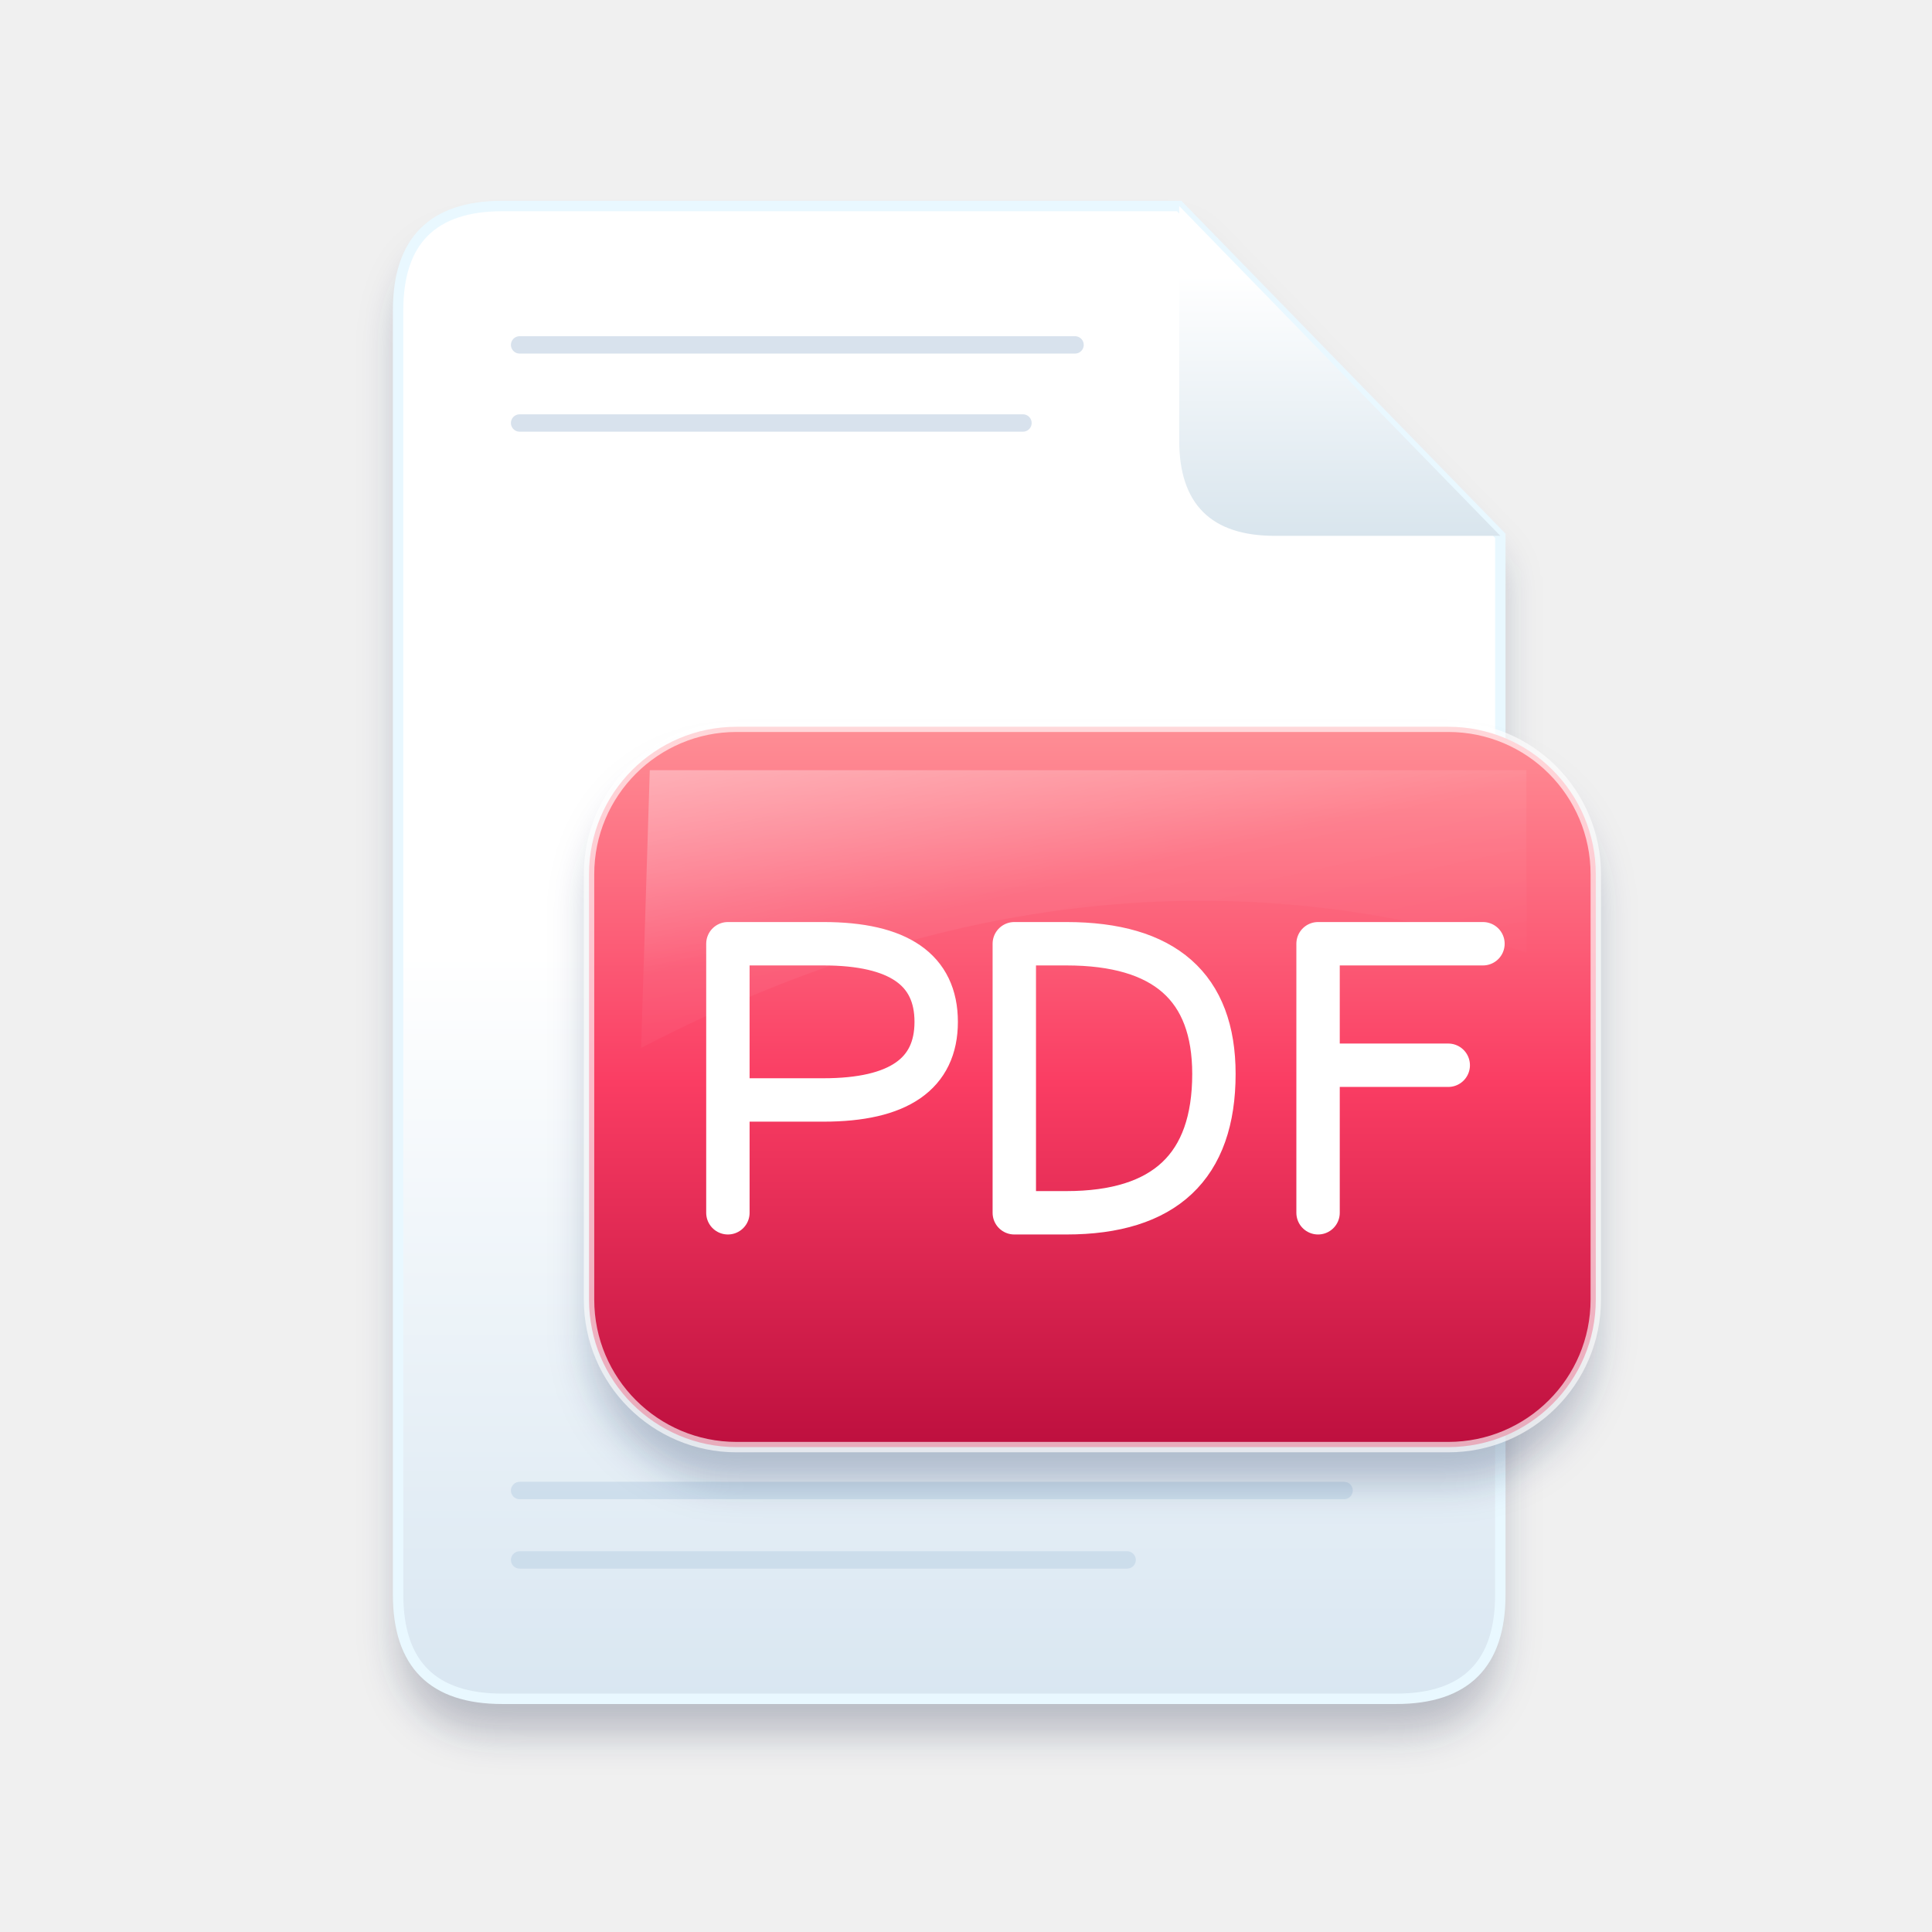
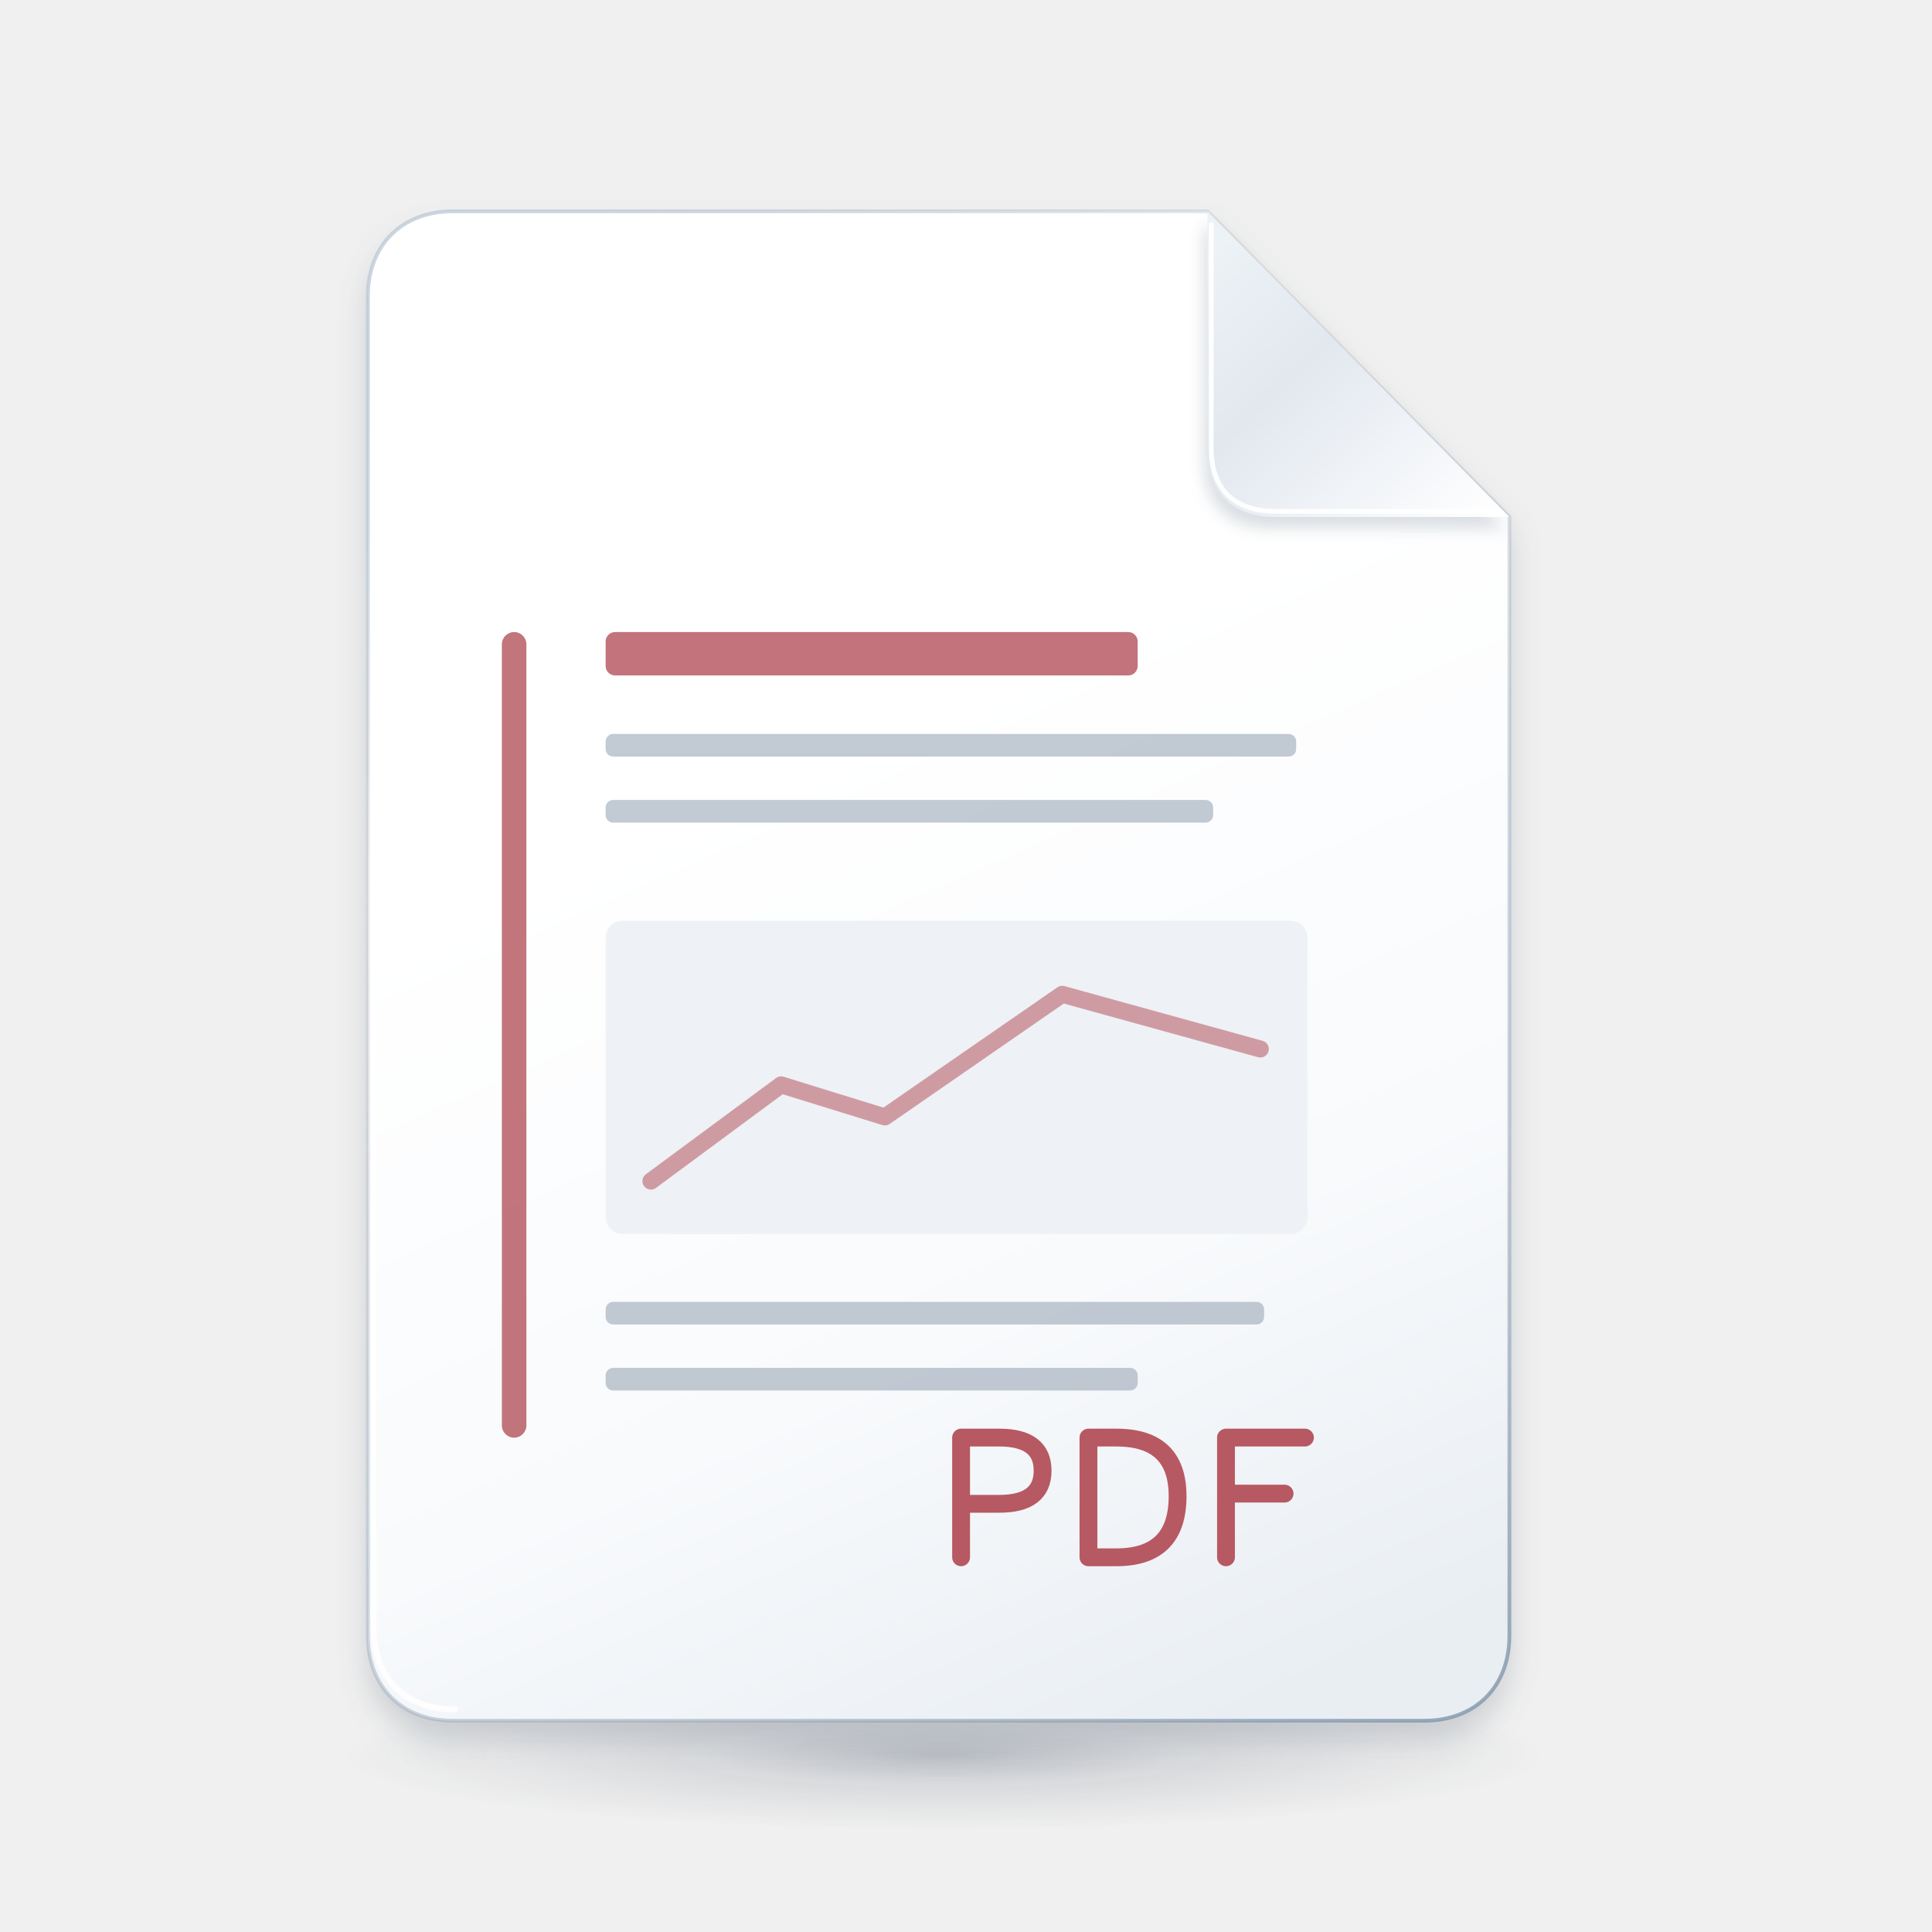
- <svg xmlns="http://www.w3.org/2000/svg" viewBox="0 0 256 256">
+ <svg xmlns="http://www.w3.org/2000/svg" width="1024" height="1024" viewBox="0 0 1024 1024">
  <defs>
-     <linearGradient id="tile" gradientUnits="userSpaceOnUse" x1="0" y1="0" x2="0" y2="256">
-       <stop offset="0.000" stop-color="#ff8b99" />
-       <stop offset="0.500" stop-color="#ed355c" />
-       <stop offset="1.000" stop-color="#ab1647" />
-     </linearGradient>
-     <linearGradient id="glass" gradientUnits="userSpaceOnUse" x1="0" y1="70" x2="0" y2="215">
-       <stop offset="0.000" stop-color="#c5ffff" />
-       <stop offset="0.500" stop-color="#49dafa" />
-       <stop offset="1.000" stop-color="#0871da" />
-     </linearGradient>
-     <linearGradient id="ice" gradientUnits="userSpaceOnUse" x1="0" y1="50" x2="0" y2="205">
-       <stop offset="0.000" stop-color="#ffffff" />
-       <stop offset="0.500" stop-color="#d4f9ff" />
-       <stop offset="1.000" stop-color="#74c9ed" />
-     </linearGradient>
-     <linearGradient id="paper" gradientUnits="userSpaceOnUse" x1="0" y1="40" x2="0" y2="216">
-       <stop offset="0.000" stop-color="#ffffff" />
-       <stop offset="0.500" stop-color="#ffffff" />
-       <stop offset="1.000" stop-color="#d8e6f1" />
-     </linearGradient>
-     <linearGradient id="edge" gradientUnits="userSpaceOnUse" x1="0" y1="50" x2="0" y2="210">
-       <stop offset="0.000" stop-color="#fff" />
-       <stop offset="0.500" stop-color="#99bad0" />
-       <stop offset="1.000" stop-color="#edfaff" />
-     </linearGradient>
-     <linearGradient id="dark" gradientUnits="userSpaceOnUse" x1="0" y1="45" x2="0" y2="200">
-       <stop offset="0.000" stop-color="#626f80" />
-       <stop offset="0.500" stop-color="#202b40" />
-       <stop offset="1.000" stop-color="#101827" />
-     </linearGradient>
-     <linearGradient id="violet" gradientUnits="userSpaceOnUse" x1="0" y1="55" x2="0" y2="205">
-       <stop offset="0.000" stop-color="#ffdbff" />
-       <stop offset="0.500" stop-color="#ad9cff" />
-       <stop offset="1.000" stop-color="#6655e2" />
-     </linearGradient>
-     <linearGradient id="gold" gradientUnits="userSpaceOnUse" x1="0" y1="60" x2="0" y2="210">
-       <stop offset="0.000" stop-color="#fff5c3" />
-       <stop offset="0.500" stop-color="#ffc663" />
-       <stop offset="1.000" stop-color="#de7a13" />
-     </linearGradient>
-     <linearGradient id="mint" gradientUnits="userSpaceOnUse" x1="0" y1="70" x2="0" y2="215">
-       <stop offset="0.000" stop-color="#cbfff0" />
-       <stop offset="0.500" stop-color="#44e1bb" />
-       <stop offset="1.000" stop-color="#07998c" />
-     </linearGradient>
-     <radialGradient id="light" cx=".3" cy="0" r="1">
-       <stop stop-color="#fff" stop-opacity=".4" />
-       <stop offset=".7" stop-color="#fff" stop-opacity="0" />
-     </radialGradient>
-     <linearGradient id="rim" x2=".1" y2="1">
-       <stop stop-color="#fff" stop-opacity=".8" />
-       <stop offset=".5" stop-color="#fff" stop-opacity=".08" />
-       <stop offset="1" stop-color="#fff" stop-opacity=".32" />
-     </linearGradient>
-     <linearGradient id="sheen" x2=".7" y2="1">
-       <stop stop-color="#fff" stop-opacity=".65" />
-       <stop offset=".5" stop-color="#fff" stop-opacity=".1" />
-       <stop offset="1" stop-color="#fff" stop-opacity="0" />
-     </linearGradient>
-     <filter id="shadow" x="-40%" y="-40%" width="180%" height="200%">
+     <linearGradient id="tile-files" gradientUnits="userSpaceOnUse" x1="400" y1="100" x2="640" y2="924">
+       <stop offset="0" stop-color="#50bdf0" stop-opacity="1" />
+       <stop offset="0.24" stop-color="#258ddd" stop-opacity="1" />
+       <stop offset="0.63" stop-color="#2169c8" stop-opacity="1" />
+       <stop offset="1" stop-color="#254caa" stop-opacity="1" />
+     </linearGradient>
+     <linearGradient id="tile-settings" gradientUnits="userSpaceOnUse" x1="350" y1="100" x2="650" y2="924">
+       <stop offset="0" stop-color="#8495ba" stop-opacity="1" />
+       <stop offset="0.28" stop-color="#60749c" stop-opacity="1" />
+       <stop offset="0.65" stop-color="#39496f" stop-opacity="1" />
+       <stop offset="1" stop-color="#252e4b" stop-opacity="1" />
+     </linearGradient>
+     <linearGradient id="glass" gradientUnits="userSpaceOnUse" x1="300" y1="300" x2="700" y2="830">
+       <stop offset="0" stop-color="#f2fcff" stop-opacity="0.84" />
+       <stop offset="0.22" stop-color="#c6edff" stop-opacity="0.53" />
+       <stop offset="0.57" stop-color="#8acdf3" stop-opacity="0.28" />
+       <stop offset="0.82" stop-color="#82c9f0" stop-opacity="0.32" />
+       <stop offset="1" stop-color="#b2e8ff" stop-opacity="0.74" />
+     </linearGradient>
+     <linearGradient id="folder-back" gradientUnits="userSpaceOnUse" x1="420" y1="150" x2="570" y2="860">
+       <stop offset="0" stop-color="#b9e6fb" stop-opacity="1" />
+       <stop offset="0.3" stop-color="#8acaf1" stop-opacity="1" />
+       <stop offset="0.72" stop-color="#549ad5" stop-opacity="1" />
+       <stop offset="1" stop-color="#3a79b5" stop-opacity="1" />
+     </linearGradient>
+     <linearGradient id="folder-front" gradientUnits="userSpaceOnUse" x1="430" y1="350" x2="560" y2="870">
+       <stop offset="0" stop-color="#c7edfc" stop-opacity="1" />
+       <stop offset="0.14" stop-color="#aedffa" stop-opacity="1" />
+       <stop offset="0.52" stop-color="#8dc9ef" stop-opacity="1" />
+       <stop offset="0.88" stop-color="#7ab9e5" stop-opacity="1" />
+       <stop offset="1" stop-color="#6ba8d7" stop-opacity="1" />
+     </linearGradient>
+     <linearGradient id="rim" gradientUnits="userSpaceOnUse" x1="380" y1="180" x2="600" y2="850">
+       <stop offset="0" stop-color="#ffffff" stop-opacity="0.94" />
+       <stop offset="0.26" stop-color="#f4fcff" stop-opacity="0.43" />
+       <stop offset="0.57" stop-color="#c1def8" stop-opacity="0.07" />
+       <stop offset="0.85" stop-color="#c4e3fd" stop-opacity="0.12" />
+       <stop offset="1" stop-color="#def4ff" stop-opacity="0.28" />
+     </linearGradient>
+     <linearGradient id="glass-rim" gradientUnits="userSpaceOnUse" x1="300" y1="280" x2="700" y2="810">
+       <stop offset="0" stop-color="#fff" stop-opacity="1" />
+       <stop offset="0.23" stop-color="#effaff" stop-opacity="0.78" />
+       <stop offset="0.53" stop-color="#c0ddff" stop-opacity="0.25" />
+       <stop offset="0.78" stop-color="#5d83b1" stop-opacity="0.52" />
+       <stop offset="1" stop-color="#c9e6ff" stop-opacity="0.9" />
+     </linearGradient>
+     <linearGradient id="glass-bottom" gradientUnits="userSpaceOnUse" x1="0" y1="450" x2="0" y2="810">
+       <stop offset="0" stop-color="#d4edff" stop-opacity="0.0" />
+       <stop offset="0.6" stop-color="#b4daff" stop-opacity="0.0" />
+       <stop offset="0.85" stop-color="#b0dcff" stop-opacity="0.17" />
+       <stop offset="1" stop-color="#e1f4ff" stop-opacity="0.6" />
+     </linearGradient>
+     <linearGradient id="inner-rim" gradientUnits="userSpaceOnUse" x1="0" y1="370" x2="0" y2="652">
+       <stop offset="0" stop-color="#274b76" stop-opacity="0.6" />
+       <stop offset="0.28" stop-color="#7dadd1" stop-opacity="0.24" />
+       <stop offset="0.56" stop-color="#c7e7ff" stop-opacity="0.2" />
+       <stop offset="1" stop-color="#e8f9ff" stop-opacity="0.62" />
+     </linearGradient>
+     <radialGradient id="top-light" gradientUnits="userSpaceOnUse" cx="0" cy="0" r="1" gradientTransform="translate(340 120) scale(720 680)">
+       <stop offset="0" stop-color="#f1fcff" stop-opacity="0.43" />
+       <stop offset="0.43" stop-color="#d3eeff" stop-opacity="0.1" />
+       <stop offset="1" stop-color="#d3eeff" stop-opacity="0" />
+     </radialGradient>
+     <radialGradient id="bottom-shade" gradientUnits="userSpaceOnUse" cx="0" cy="0" r="1" gradientTransform="translate(820 890) scale(720 560)">
+       <stop offset="0" stop-color="#12244b" stop-opacity="0.32" />
+       <stop offset="1" stop-color="#12244b" stop-opacity="0" />
+     </radialGradient>
+     <radialGradient id="glass-glow" gradientUnits="userSpaceOnUse" cx="0" cy="0" r="1" gradientTransform="translate(335 366) scale(510 500)">
+       <stop offset="0" stop-color="#ffffff" stop-opacity="0.52" />
+       <stop offset="0.42" stop-color="#e7faff" stop-opacity="0.13" />
+       <stop offset="1" stop-color="#e7faff" stop-opacity="0" />
+     </radialGradient>
+     <radialGradient id="edge-glow" gradientUnits="userSpaceOnUse" cx="0" cy="0" r="1" gradientTransform="translate(295 325) scale(360 260)">
+       <stop offset="0" stop-color="#ffffff" stop-opacity="0.85" />
+       <stop offset="0.28" stop-color="#effaff" stop-opacity="0.28" />
+       <stop offset="0.65" stop-color="#d6ebff" stop-opacity="0.03" />
+       <stop offset="1" stop-color="#d6ebff" stop-opacity="0.0" />
+     </radialGradient>
+     <radialGradient id="glass-caustic" gradientUnits="userSpaceOnUse" cx="0" cy="0" r="1" gradientTransform="translate(544 753) scale(246 44)">
+       <stop offset="0" stop-color="#d2ebff" stop-opacity="0.5" />
+       <stop offset="0.24" stop-color="#a3d3ff" stop-opacity="0.14" />
+       <stop offset="1" stop-color="#7ebeff" stop-opacity="0.0" />
+     </radialGradient>
+     <radialGradient id="gear-refraction" gradientUnits="userSpaceOnUse" cx="0" cy="0" r="1" gradientTransform="translate(345 673) scale(223 163)">
+       <stop offset="0" stop-color="#9edcf6" stop-opacity="0.5" />
+       <stop offset="0.44" stop-color="#a9d6f5" stop-opacity="0.1" />
+       <stop offset="1" stop-color="#94c9f3" stop-opacity="0" />
+     </radialGradient>
+     <radialGradient id="ground" cx=".5" cy=".5" r=".5">
+       <stop stop-color="#14233b" stop-opacity=".24" />
+       <stop offset=".38" stop-color="#14233b" stop-opacity=".11" />
+       <stop offset="1" stop-color="#14233b" stop-opacity="0" />
+     </radialGradient>
+     <linearGradient id="paper" gradientUnits="userSpaceOnUse" x1="300" y1="120" x2="650" y2="914">
+       <stop offset="0" stop-color="#ffffff" stop-opacity="1" />
+       <stop offset="0.35" stop-color="#ffffff" stop-opacity="1" />
+       <stop offset="0.72" stop-color="#f8fafc" stop-opacity="1" />
+       <stop offset="1" stop-color="#e9eef3" stop-opacity="1" />
+     </linearGradient>
+     <linearGradient id="paper-fold" gradientUnits="userSpaceOnUse" x1="650" y1="125" x2="790" y2="275">
+       <stop offset="0" stop-color="#edf2f6" stop-opacity="1" />
+       <stop offset="0.38" stop-color="#e2e8ef" stop-opacity="1" />
+       <stop offset="0.8" stop-color="#f5f7fa" stop-opacity="1" />
+       <stop offset="1" stop-color="#ffffff" stop-opacity="1" />
+     </linearGradient>
+     <linearGradient id="paper-edge" gradientUnits="userSpaceOnUse" x1="240" y1="160" x2="770" y2="910">
+       <stop offset="0" stop-color="#bbc8d5" stop-opacity="0.75" />
+       <stop offset="0.25" stop-color="#a4b2c2" stop-opacity="0.25" />
+       <stop offset="0.75" stop-color="#9baabc" stop-opacity="0.55" />
+       <stop offset="1" stop-color="#7c91a7" stop-opacity="0.75" />
+     </linearGradient>
+     <linearGradient id="bin" gradientUnits="userSpaceOnUse" x1="175" y1="0" x2="845" y2="0">
+       <stop offset="0" stop-color="#838f9a" stop-opacity="0.88" />
+       <stop offset="0.1" stop-color="#b5bfc7" stop-opacity="0.81" />
+       <stop offset="0.24" stop-color="#e6ebed" stop-opacity="0.87" />
+       <stop offset="0.43" stop-color="#d2dade" stop-opacity="0.77" />
+       <stop offset="0.66" stop-color="#b1bdc5" stop-opacity="0.82" />
+       <stop offset="0.84" stop-color="#8d9ba7" stop-opacity="0.91" />
+       <stop offset="1" stop-color="#6e7d8b" stop-opacity="0.92" />
+     </linearGradient>
+     <linearGradient id="bin-shade" gradientUnits="userSpaceOnUse" x1="0" y1="260" x2="0" y2="888">
+       <stop offset="0" stop-color="#f5f8fa" stop-opacity="0.42" />
+       <stop offset="0.22" stop-color="#f5f8fa" stop-opacity="0" />
+       <stop offset="0.72" stop-color="#334452" stop-opacity="0.03" />
+       <stop offset="1" stop-color="#344757" stop-opacity="0.26" />
+     </linearGradient>
+     <linearGradient id="metal" gradientUnits="userSpaceOnUse" x1="240" y1="220" x2="730" y2="830">
+       <stop offset="0" stop-color="#c9d3dc" stop-opacity="1" />
+       <stop offset="0.1" stop-color="#f9fcff" stop-opacity="1" />
+       <stop offset="0.25" stop-color="#a8b6c3" stop-opacity="1" />
+       <stop offset="0.51" stop-color="#d4dfe6" stop-opacity="1" />
+       <stop offset="0.79" stop-color="#edf3f7" stop-opacity="1" />
+       <stop offset="1" stop-color="#738699" stop-opacity="1" />
+     </linearGradient>
+     <linearGradient id="lens" gradientUnits="userSpaceOnUse" x1="350" y1="300" x2="670" y2="750">
+       <stop offset="0" stop-color="#effaff" stop-opacity="0.93" />
+       <stop offset="0.3" stop-color="#d1ebff" stop-opacity="0.84" />
+       <stop offset="0.57" stop-color="#a2c4eb" stop-opacity="0.9" />
+       <stop offset="1" stop-color="#81a9d9" stop-opacity="0.96" />
+     </linearGradient>
+     <radialGradient id="lens-reflection" gradientUnits="userSpaceOnUse" cx="0" cy="0" r="1" gradientTransform="translate(425 352) scale(255 285)">
+       <stop offset="0" stop-color="#ffffff" stop-opacity="0.82" />
+       <stop offset="0.35" stop-color="#edfaff" stop-opacity="0.23" />
+       <stop offset="0.75" stop-color="#d7edff" stop-opacity="0.03" />
+       <stop offset="1" stop-color="#d7edff" stop-opacity="0.15" />
+     </radialGradient>
+     <linearGradient id="slot" gradientUnits="userSpaceOnUse" x1="320" y1="300" x2="680" y2="760">
+       <stop offset="0" stop-color="#18304d" stop-opacity="0.8" />
+       <stop offset="0.2" stop-color="#294664" stop-opacity="0.67" />
+       <stop offset="0.55" stop-color="#284c73" stop-opacity="0.54" />
+       <stop offset="1" stop-color="#92b3d4" stop-opacity="0.42" />
+     </linearGradient>
+     <linearGradient id="impression" gradientUnits="userSpaceOnUse" x1="0" y1="450" x2="0" y2="740">
+       <stop offset="0" stop-color="#4683b4" stop-opacity="0.98" />
+       <stop offset="0.35" stop-color="#4683b4" stop-opacity="0.87" />
+       <stop offset="1" stop-color="#4683b4" stop-opacity="0.7" />
+     </linearGradient>
+     <linearGradient id="folder-lip" gradientUnits="userSpaceOnUse" x1="0" y1="351" x2="0" y2="375">
+       <stop offset="0" stop-color="#f8fdff" stop-opacity="0.9" />
+       <stop offset="0.2" stop-color="#e5f5ff" stop-opacity="0.8" />
+       <stop offset="0.65" stop-color="#bce0f8" stop-opacity="0.25" />
+       <stop offset="1" stop-color="#6b9dc6" stop-opacity="0.1" />
+     </linearGradient>
+     <radialGradient id="folder-volume" gradientUnits="userSpaceOnUse" cx="0" cy="0" r="1" gradientTransform="translate(510 570) scale(470 420)">
+       <stop offset="0" stop-color="#1f568a" stop-opacity="0.0" />
+       <stop offset="0.86" stop-color="#1f568a" stop-opacity="0.0" />
+       <stop offset="1" stop-color="#1f568a" stop-opacity="0.2" />
+     </radialGradient>
+     <linearGradient id="bin-inside" gradientUnits="userSpaceOnUse" x1="400" y1="210" x2="560" y2="400">
+       <stop offset="0" stop-color="#6c7c8b" stop-opacity="1" />
+       <stop offset="0.32" stop-color="#8b9aa7" stop-opacity="1" />
+       <stop offset="0.7" stop-color="#c4cfd7" stop-opacity="1" />
+       <stop offset="1" stop-color="#e7edf1" stop-opacity="1" />
+     </linearGradient>
+     <filter id="wide" x="-50%" y="-60%" width="200%" height="240%" color-interpolation-filters="sRGB">
+       <feGaussianBlur stdDeviation="18" />
+     </filter>
+     <filter id="contact" x="-50%" y="-60%" width="200%" height="240%" color-interpolation-filters="sRGB">
+       <feGaussianBlur stdDeviation="8" />
+     </filter>
+     <filter id="soft" x="-50%" y="-60%" width="200%" height="240%" color-interpolation-filters="sRGB">
      <feGaussianBlur stdDeviation="4" />
    </filter>
-     <filter id="layer" x="-40%" y="-40%" width="180%" height="200%">
-       <feGaussianBlur stdDeviation="2.2" />
-     </filter>
-     <clipPath id="clip">
-       <path d="M246.000,128.000L245.999,137.243L245.996,141.072L245.990,144.009L245.982,146.485L245.972,148.667L245.960,150.639L245.946,152.451L245.929,154.138L245.910,155.723L245.889,157.220L245.866,158.645L245.840,160.005L245.812,161.309L245.782,162.564L245.750,163.773L245.716,164.943L245.679,166.076L245.640,167.176L245.599,168.245L245.555,169.285L245.510,170.299L245.462,171.289L245.412,172.255L245.360,173.200L245.305,174.125L245.248,175.031L245.189,175.919L245.128,176.790L245.065,177.645L244.999,178.484L244.931,179.309L244.861,180.119L244.788,180.917L244.714,181.701L244.637,182.473L244.558,183.234L244.476,183.983L244.393,184.721L244.307,185.448L244.218,186.166L244.128,186.873L244.035,187.571L243.940,188.260L243.843,188.940L243.744,189.612L243.642,190.274L243.538,190.929L243.432,191.576L243.323,192.215L243.212,192.847L243.099,193.471L242.984,194.089L242.866,194.699L242.746,195.302L242.624,195.899L242.499,196.490L242.372,197.074L242.243,197.652L242.112,198.224L241.978,198.790L241.842,199.350L241.704,199.904L241.563,200.453L241.420,200.996L241.275,201.534L241.127,202.067L240.977,202.595L240.825,203.117L240.670,203.635L240.513,204.147L240.354,204.655L240.192,205.157L240.028,205.656L239.862,206.149L239.693,206.638L239.522,207.123L239.349,207.603L239.173,208.078L238.995,208.550L238.815,209.017L238.632,209.480L238.446,209.939L238.259,210.393L238.069,210.844L237.876,211.291L237.681,211.733L237.484,212.172L237.284,212.607L237.082,213.038L236.877,213.466L236.670,213.889L236.461,214.309L236.249,214.726L236.034,215.138L235.818,215.548L235.598,215.953L235.376,216.355L235.152,216.754L234.925,217.149L234.696,217.541L234.464,217.929L234.230,218.314L233.993,218.696L233.754,219.074L233.512,219.449L233.267,219.821L233.020,220.190L232.771,220.555L232.519,220.918L232.264,221.277L232.007,221.633L231.747,221.986L231.484,222.335L231.219,222.682L230.951,223.026L230.681,223.367L230.408,223.704L230.132,224.039L229.854,224.371L229.573,224.699L229.289,225.025L229.002,225.348L228.713,225.668L228.421,225.986L228.126,226.300L227.829,226.611L227.529,226.920L227.226,227.226L226.920,227.529L226.611,227.829L226.300,228.126L225.986,228.421L225.668,228.713L225.348,229.002L225.025,229.289L224.699,229.573L224.371,229.854L224.039,230.132L223.704,230.408L223.367,230.681L223.026,230.951L222.682,231.219L222.335,231.484L221.986,231.747L221.633,232.007L221.277,232.264L220.918,232.519L220.555,232.771L220.190,233.020L219.821,233.267L219.449,233.512L219.074,233.754L218.696,233.993L218.314,234.230L217.929,234.464L217.541,234.696L217.149,234.925L216.754,235.152L216.355,235.376L215.953,235.598L215.548,235.818L215.138,236.034L214.726,236.249L214.309,236.461L213.889,236.670L213.466,236.877L213.038,237.082L212.607,237.284L212.172,237.484L211.733,237.681L211.291,237.876L210.844,238.069L210.393,238.259L209.939,238.446L209.480,238.632L209.017,238.815L208.550,238.995L208.078,239.173L207.603,239.349L207.123,239.522L206.638,239.693L206.149,239.862L205.656,240.028L205.157,240.192L204.655,240.354L204.147,240.513L203.635,240.670L203.117,240.825L202.595,240.977L202.067,241.127L201.534,241.275L200.996,241.420L200.453,241.563L199.904,241.704L199.350,241.842L198.790,241.978L198.224,242.112L197.652,242.243L197.074,242.372L196.490,242.499L195.899,242.624L195.302,242.746L194.699,242.866L194.089,242.984L193.471,243.099L192.847,243.212L192.215,243.323L191.576,243.432L190.929,243.538L190.274,243.642L189.612,243.744L188.940,243.843L188.260,243.940L187.571,244.035L186.873,244.128L186.166,244.218L185.448,244.307L184.721,244.393L183.983,244.476L183.234,244.558L182.473,244.637L181.701,244.714L180.917,244.788L180.119,244.861L179.309,244.931L178.484,244.999L177.645,245.065L176.790,245.128L175.919,245.189L175.031,245.248L174.125,245.305L173.200,245.360L172.255,245.412L171.289,245.462L170.299,245.510L169.285,245.555L168.245,245.599L167.176,245.640L166.076,245.679L164.943,245.716L163.773,245.750L162.564,245.782L161.309,245.812L160.005,245.840L158.645,245.866L157.220,245.889L155.723,245.910L154.138,245.929L152.451,245.946L150.639,245.960L148.667,245.972L146.485,245.982L144.009,245.990L141.072,245.996L137.243,245.999L128.000,246.000L118.757,245.999L114.928,245.996L111.991,245.990L109.515,245.982L107.333,245.972L105.361,245.960L103.549,245.946L101.862,245.929L100.277,245.910L98.780,245.889L97.355,245.866L95.995,245.840L94.691,245.812L93.436,245.782L92.227,245.750L91.057,245.716L89.924,245.679L88.824,245.640L87.755,245.599L86.715,245.555L85.701,245.510L84.711,245.462L83.745,245.412L82.800,245.360L81.875,245.305L80.969,245.248L80.081,245.189L79.210,245.128L78.355,245.065L77.516,244.999L76.691,244.931L75.881,244.861L75.083,244.788L74.299,244.714L73.527,244.637L72.766,244.558L72.017,244.476L71.279,244.393L70.552,244.307L69.834,244.218L69.127,244.128L68.429,244.035L67.740,243.940L67.060,243.843L66.388,243.744L65.726,243.642L65.071,243.538L64.424,243.432L63.785,243.323L63.153,243.212L62.529,243.099L61.911,242.984L61.301,242.866L60.698,242.746L60.101,242.624L59.510,242.499L58.926,242.372L58.348,242.243L57.776,242.112L57.210,241.978L56.650,241.842L56.096,241.704L55.547,241.563L55.004,241.420L54.466,241.275L53.933,241.127L53.405,240.977L52.883,240.825L52.365,240.670L51.853,240.513L51.345,240.354L50.843,240.192L50.344,240.028L49.851,239.862L49.362,239.693L48.877,239.522L48.397,239.349L47.922,239.173L47.450,238.995L46.983,238.815L46.520,238.632L46.061,238.446L45.607,238.259L45.156,238.069L44.709,237.876L44.267,237.681L43.828,237.484L43.393,237.284L42.962,237.082L42.534,236.877L42.111,236.670L41.691,236.461L41.274,236.249L40.862,236.034L40.452,235.818L40.047,235.598L39.645,235.376L39.246,235.152L38.851,234.925L38.459,234.696L38.071,234.464L37.686,234.230L37.304,233.993L36.926,233.754L36.551,233.512L36.179,233.267L35.810,233.020L35.445,232.771L35.082,232.519L34.723,232.264L34.367,232.007L34.014,231.747L33.665,231.484L33.318,231.219L32.974,230.951L32.633,230.681L32.296,230.408L31.961,230.132L31.629,229.854L31.301,229.573L30.975,229.289L30.652,229.002L30.332,228.713L30.014,228.421L29.700,228.126L29.389,227.829L29.080,227.529L28.774,227.226L28.471,226.920L28.171,226.611L27.874,226.300L27.579,225.986L27.287,225.668L26.998,225.348L26.711,225.025L26.427,224.699L26.146,224.371L25.868,224.039L25.592,223.704L25.319,223.367L25.049,223.026L24.781,222.682L24.516,222.335L24.253,221.986L23.993,221.633L23.736,221.277L23.481,220.918L23.229,220.555L22.980,220.190L22.733,219.821L22.488,219.449L22.246,219.074L22.007,218.696L21.770,218.314L21.536,217.929L21.304,217.541L21.075,217.149L20.848,216.754L20.624,216.355L20.402,215.953L20.182,215.548L19.966,215.138L19.751,214.726L19.539,214.309L19.330,213.889L19.123,213.466L18.918,213.038L18.716,212.607L18.516,212.172L18.319,211.733L18.124,211.291L17.931,210.844L17.741,210.393L17.554,209.939L17.368,209.480L17.185,209.017L17.005,208.550L16.827,208.078L16.651,207.603L16.478,207.123L16.307,206.638L16.138,206.149L15.972,205.656L15.808,205.157L15.646,204.655L15.487,204.147L15.330,203.635L15.175,203.117L15.023,202.595L14.873,202.067L14.725,201.534L14.580,200.996L14.437,200.453L14.296,199.904L14.158,199.350L14.022,198.790L13.888,198.224L13.757,197.652L13.628,197.074L13.501,196.490L13.376,195.899L13.254,195.302L13.134,194.699L13.016,194.089L12.901,193.471L12.788,192.847L12.677,192.215L12.568,191.576L12.462,190.929L12.358,190.274L12.256,189.612L12.157,188.940L12.060,188.260L11.965,187.571L11.872,186.873L11.782,186.166L11.693,185.448L11.607,184.721L11.524,183.983L11.442,183.234L11.363,182.473L11.286,181.701L11.212,180.917L11.139,180.119L11.069,179.309L11.001,178.484L10.935,177.645L10.872,176.790L10.811,175.919L10.752,175.031L10.695,174.125L10.640,173.200L10.588,172.255L10.538,171.289L10.490,170.299L10.445,169.285L10.401,168.245L10.360,167.176L10.321,166.076L10.284,164.943L10.250,163.773L10.218,162.564L10.188,161.309L10.160,160.005L10.134,158.645L10.111,157.220L10.090,155.723L10.071,154.138L10.054,152.451L10.040,150.639L10.028,148.667L10.018,146.485L10.010,144.009L10.004,141.072L10.001,137.243L10.000,128.000L10.001,118.757L10.004,114.928L10.010,111.991L10.018,109.515L10.028,107.333L10.040,105.361L10.054,103.549L10.071,101.862L10.090,100.277L10.111,98.780L10.134,97.355L10.160,95.995L10.188,94.691L10.218,93.436L10.250,92.227L10.284,91.057L10.321,89.924L10.360,88.824L10.401,87.755L10.445,86.715L10.490,85.701L10.538,84.711L10.588,83.745L10.640,82.800L10.695,81.875L10.752,80.969L10.811,80.081L10.872,79.210L10.935,78.355L11.001,77.516L11.069,76.691L11.139,75.881L11.212,75.083L11.286,74.299L11.363,73.527L11.442,72.766L11.524,72.017L11.607,71.279L11.693,70.552L11.782,69.834L11.872,69.127L11.965,68.429L12.060,67.740L12.157,67.060L12.256,66.388L12.358,65.726L12.462,65.071L12.568,64.424L12.677,63.785L12.788,63.153L12.901,62.529L13.016,61.911L13.134,61.301L13.254,60.698L13.376,60.101L13.501,59.510L13.628,58.926L13.757,58.348L13.888,57.776L14.022,57.210L14.158,56.650L14.296,56.096L14.437,55.547L14.580,55.004L14.725,54.466L14.873,53.933L15.023,53.405L15.175,52.883L15.330,52.365L15.487,51.853L15.646,51.345L15.808,50.843L15.972,50.344L16.138,49.851L16.307,49.362L16.478,48.877L16.651,48.397L16.827,47.922L17.005,47.450L17.185,46.983L17.368,46.520L17.554,46.061L17.741,45.607L17.931,45.156L18.124,44.709L18.319,44.267L18.516,43.828L18.716,43.393L18.918,42.962L19.123,42.534L19.330,42.111L19.539,41.691L19.751,41.274L19.966,40.862L20.182,40.452L20.402,40.047L20.624,39.645L20.848,39.246L21.075,38.851L21.304,38.459L21.536,38.071L21.770,37.686L22.007,37.304L22.246,36.926L22.488,36.551L22.733,36.179L22.980,35.810L23.229,35.445L23.481,35.082L23.736,34.723L23.993,34.367L24.253,34.014L24.516,33.665L24.781,33.318L25.049,32.974L25.319,32.633L25.592,32.296L25.868,31.961L26.146,31.629L26.427,31.301L26.711,30.975L26.998,30.652L27.287,30.332L27.579,30.014L27.874,29.700L28.171,29.389L28.471,29.080L28.774,28.774L29.080,28.471L29.389,28.171L29.700,27.874L30.014,27.579L30.332,27.287L30.652,26.998L30.975,26.711L31.301,26.427L31.629,26.146L31.961,25.868L32.296,25.592L32.633,25.319L32.974,25.049L33.318,24.781L33.665,24.516L34.014,24.253L34.367,23.993L34.723,23.736L35.082,23.481L35.445,23.229L35.810,22.980L36.179,22.733L36.551,22.488L36.926,22.246L37.304,22.007L37.686,21.770L38.071,21.536L38.459,21.304L38.851,21.075L39.246,20.848L39.645,20.624L40.047,20.402L40.452,20.182L40.862,19.966L41.274,19.751L41.691,19.539L42.111,19.330L42.534,19.123L42.962,18.918L43.393,18.716L43.828,18.516L44.267,18.319L44.709,18.124L45.156,17.931L45.607,17.741L46.061,17.554L46.520,17.368L46.983,17.185L47.450,17.005L47.922,16.827L48.397,16.651L48.877,16.478L49.362,16.307L49.851,16.138L50.344,15.972L50.843,15.808L51.345,15.646L51.853,15.487L52.365,15.330L52.883,15.175L53.405,15.023L53.933,14.873L54.466,14.725L55.004,14.580L55.547,14.437L56.096,14.296L56.650,14.158L57.210,14.022L57.776,13.888L58.348,13.757L58.926,13.628L59.510,13.501L60.101,13.376L60.698,13.254L61.301,13.134L61.911,13.016L62.529,12.901L63.153,12.788L63.785,12.677L64.424,12.568L65.071,12.462L65.726,12.358L66.388,12.256L67.060,12.157L67.740,12.060L68.429,11.965L69.127,11.872L69.834,11.782L70.552,11.693L71.279,11.607L72.017,11.524L72.766,11.442L73.527,11.363L74.299,11.286L75.083,11.212L75.881,11.139L76.691,11.069L77.516,11.001L78.355,10.935L79.210,10.872L80.081,10.811L80.969,10.752L81.875,10.695L82.800,10.640L83.745,10.588L84.711,10.538L85.701,10.490L86.715,10.445L87.755,10.401L88.824,10.360L89.924,10.321L91.057,10.284L92.227,10.250L93.436,10.218L94.691,10.188L95.995,10.160L97.355,10.134L98.780,10.111L100.277,10.090L101.862,10.071L103.549,10.054L105.361,10.040L107.333,10.028L109.515,10.018L111.991,10.010L114.928,10.004L118.757,10.001L128.000,10.000L137.243,10.001L141.072,10.004L144.009,10.010L146.485,10.018L148.667,10.028L150.639,10.040L152.451,10.054L154.138,10.071L155.723,10.090L157.220,10.111L158.645,10.134L160.005,10.160L161.309,10.188L162.564,10.218L163.773,10.250L164.943,10.284L166.076,10.321L167.176,10.360L168.245,10.401L169.285,10.445L170.299,10.490L171.289,10.538L172.255,10.588L173.200,10.640L174.125,10.695L175.031,10.752L175.919,10.811L176.790,10.872L177.645,10.935L178.484,11.001L179.309,11.069L180.119,11.139L180.917,11.212L181.701,11.286L182.473,11.363L183.234,11.442L183.983,11.524L184.721,11.607L185.448,11.693L186.166,11.782L186.873,11.872L187.571,11.965L188.260,12.060L188.940,12.157L189.612,12.256L190.274,12.358L190.929,12.462L191.576,12.568L192.215,12.677L192.847,12.788L193.471,12.901L194.089,13.016L194.699,13.134L195.302,13.254L195.899,13.376L196.490,13.501L197.074,13.628L197.652,13.757L198.224,13.888L198.790,14.022L199.350,14.158L199.904,14.296L200.453,14.437L200.996,14.580L201.534,14.725L202.067,14.873L202.595,15.023L203.117,15.175L203.635,15.330L204.147,15.487L204.655,15.646L205.157,15.808L205.656,15.972L206.149,16.138L206.638,16.307L207.123,16.478L207.603,16.651L208.078,16.827L208.550,17.005L209.017,17.185L209.480,17.368L209.939,17.554L210.393,17.741L210.844,17.931L211.291,18.124L211.733,18.319L212.172,18.516L212.607,18.716L213.038,18.918L213.466,19.123L213.889,19.330L214.309,19.539L214.726,19.751L215.138,19.966L215.548,20.182L215.953,20.402L216.355,20.624L216.754,20.848L217.149,21.075L217.541,21.304L217.929,21.536L218.314,21.770L218.696,22.007L219.074,22.246L219.449,22.488L219.821,22.733L220.190,22.980L220.555,23.229L220.918,23.481L221.277,23.736L221.633,23.993L221.986,24.253L222.335,24.516L222.682,24.781L223.026,25.049L223.367,25.319L223.704,25.592L224.039,25.868L224.371,26.146L224.699,26.427L225.025,26.711L225.348,26.998L225.668,27.287L225.986,27.579L226.300,27.874L226.611,28.171L226.920,28.471L227.226,28.774L227.529,29.080L227.829,29.389L228.126,29.700L228.421,30.014L228.713,30.332L229.002,30.652L229.289,30.975L229.573,31.301L229.854,31.629L230.132,31.961L230.408,32.296L230.681,32.633L230.951,32.974L231.219,33.318L231.484,33.665L231.747,34.014L232.007,34.367L232.264,34.723L232.519,35.082L232.771,35.445L233.020,35.810L233.267,36.179L233.512,36.551L233.754,36.926L233.993,37.304L234.230,37.686L234.464,38.071L234.696,38.459L234.925,38.851L235.152,39.246L235.376,39.645L235.598,40.047L235.818,40.452L236.034,40.862L236.249,41.274L236.461,41.691L236.670,42.111L236.877,42.534L237.082,42.962L237.284,43.393L237.484,43.828L237.681,44.267L237.876,44.709L238.069,45.156L238.259,45.607L238.446,46.061L238.632,46.520L238.815,46.983L238.995,47.450L239.173,47.922L239.349,48.397L239.522,48.877L239.693,49.362L239.862,49.851L240.028,50.344L240.192,50.843L240.354,51.345L240.513,51.853L240.670,52.365L240.825,52.883L240.977,53.405L241.127,53.933L241.275,54.466L241.420,55.004L241.563,55.547L241.704,56.096L241.842,56.650L241.978,57.210L242.112,57.776L242.243,58.348L242.372,58.926L242.499,59.510L242.624,60.101L242.746,60.698L242.866,61.301L242.984,61.911L243.099,62.529L243.212,63.153L243.323,63.785L243.432,64.424L243.538,65.071L243.642,65.726L243.744,66.388L243.843,67.060L243.940,67.740L244.035,68.429L244.128,69.127L244.218,69.834L244.307,70.552L244.393,71.279L244.476,72.017L244.558,72.766L244.637,73.527L244.714,74.299L244.788,75.083L244.861,75.881L244.931,76.691L244.999,77.516L245.065,78.355L245.128,79.210L245.189,80.081L245.248,80.969L245.305,81.875L245.360,82.800L245.412,83.745L245.462,84.711L245.510,85.701L245.555,86.715L245.599,87.755L245.640,88.824L245.679,89.924L245.716,91.057L245.750,92.227L245.782,93.436L245.812,94.691L245.840,95.995L245.866,97.355L245.889,98.780L245.910,100.277L245.929,101.862L245.946,103.549L245.960,105.361L245.972,107.333L245.982,109.515L245.990,111.991L245.996,114.928L245.999,118.757Z" fill="white" />
-     </clipPath>
+     <filter id="fine" x="-50%" y="-60%" width="200%" height="240%" color-interpolation-filters="sRGB">
+       <feGaussianBlur stdDeviation="1.5" />
+     </filter>
+     <filter id="glass-bevel" x="-.2" y="-.2" width="1.4" height="1.4" color-interpolation-filters="sRGB">
+       <feGaussianBlur in="SourceAlpha" stdDeviation="6" result="alpha-soft" />
+       <feOffset in="alpha-soft" dx="-3" dy="-6" result="shadow-offset" />
+       <feComposite in="SourceAlpha" in2="shadow-offset" operator="out" result="shadow-edge" />
+       <feFlood flood-color="#214b78" flood-opacity=".48" result="shadow-colour" />
+       <feComposite in="shadow-colour" in2="shadow-edge" operator="in" result="inner-shadow" />
+       <feOffset in="alpha-soft" dx="2" dy="5" result="light-offset" />
+       <feComposite in="SourceAlpha" in2="light-offset" operator="out" result="light-edge" />
+       <feFlood flood-color="#ffffff" flood-opacity=".9" result="light-colour" />
+       <feComposite in="light-colour" in2="light-edge" operator="in" result="inner-light" />
+       <feMerge>
+         <feMergeNode in="SourceGraphic" />
+         <feMergeNode in="inner-shadow" />
+         <feMergeNode in="inner-light" />
+       </feMerge>
+     </filter>
  </defs>
-   <g transform="translate(-22 -21) scale(1.15)">
-     <g fill="#001b46" opacity=".25" transform="translate(0 4)" filter="url(#layer)">
-       <path d="M77 42H155L192 80V202Q192 214 180 214H77Q65 214 65 202V54Q65 42 77 42Z" fill="#132145" />
-     </g>
-     <path d="M77 42H155L192 80V202Q192 214 180 214H77Q65 214 65 202V54Q65 42 77 42Z" fill="url(#paper)" stroke="#e9f8ff" stroke-width="1.2" />
-     <path d="M155 42V69Q155 80 166 80H192Z" fill="url(#edge)" />
-     <path d="M79 58H143M79 67H137" fill="none" stroke="#d8e2ed" stroke-width="2" stroke-linecap="round" stroke-linejoin="round" />
-     <path d="M79 190H174M79 198H149" fill="none" stroke="#c2d5e7" stroke-width="2" stroke-linecap="round" stroke-linejoin="round" opacity=".65" />
-     <defs>
-       <linearGradient id="badge" gradientUnits="userSpaceOnUse" x1="0" y1="98" x2="0" y2="188">
-         <stop offset="0.000" stop-color="#ff969a" />
-         <stop offset="0.500" stop-color="#fa3d63" />
-         <stop offset="1.000" stop-color="#b90c3c" />
-       </linearGradient>
-     </defs>
-     <g fill="#001b46" opacity=".25" transform="translate(0 4)" filter="url(#layer)">
-       <rect x="87" y="102" width="116" height="83" rx="17" fill="#0a2350" />
-     </g>
-     <rect x="87" y="102" width="116" height="83" rx="17" fill="url(#badge)" stroke="#fff" stroke-opacity=".65" stroke-width="1.2" />
-     <path d="M94 107H195V128Q145 112 93 139Z" fill="url(#sheen)" opacity=".55" />
-     <path d="M103 158V127H114Q127 127 127 136Q127 145 114 145H103M136 158V127H142Q159 127 159 142Q159 158 142 158ZM171 158V127H190M171 141H186" fill="none" stroke="#fff" stroke-width="5" stroke-linecap="round" stroke-linejoin="round" />
+   <ellipse cx="500" cy="930" rx="320" ry="40" fill="url(#ground)" />
+   <g opacity="0.19" transform="translate(0 10)" filter="url(#contact)">
+     <path d="M240 112H640L800 274V867C800 894 782 912 755 912H240C213 912 195 894 195 867V157C195 130 213 112 240 112Z" fill="#25364b" />
+   </g>
+   <path d="M240 112H640L800 274V867C800 894 782 912 755 912H240C213 912 195 894 195 867V157C195 130 213 112 240 112Z" fill="url(#paper)" stroke="url(#paper-edge)" stroke-width="2" />
+   <path d="M242 115H637M198 160V862C198 889 214 906 241 906" fill="none" stroke="#ffffff" stroke-width="3" stroke-linecap="round" stroke-linejoin="round" opacity=".9" />
+   <g opacity="0.24" transform="translate(-2 6)" filter="url(#soft)">
+     <path d="M640 112V239C640 261 653 274 676 274H800Z" fill="#667587" />
+   </g>
+   <path d="M640 112V239C640 261 653 274 676 274H800Z" fill="url(#paper-fold)" />
+   <path d="M642 119V238C642 259 654 271 676 271H791" fill="none" stroke="#ffffff" stroke-width="2.5" stroke-linecap="round" stroke-linejoin="round" opacity=".94" />
+   <rect x="266" y="335" width="13" height="427" rx="6.5" fill="#b75962" opacity=".83" />
+   <rect x="321" y="335" width="282" height="23" rx="5" fill="#b75962" opacity=".84" />
+   <rect x="321" y="389" width="366" height="12" rx="4" fill="#a2aebc" opacity=".65" />
+   <rect x="321" y="424" width="322" height="12" rx="4" fill="#a2aebc" opacity=".65" />
+   <rect x="321" y="690" width="349" height="12" rx="4" fill="#a2aebc" opacity=".65" />
+   <rect x="321" y="725" width="282" height="12" rx="4" fill="#a2aebc" opacity=".65" />
+   <rect x="321" y="488" width="372" height="166" rx="9" fill="#eef1f5" />
+   <path d="M345 626L414 575L469 592L563 527L668 556" fill="none" stroke="#b75962" stroke-width="9" stroke-linecap="round" stroke-linejoin="round" opacity=".57" />
+   <g transform="translate(-198 -287) scale(1.35)">
+     <path d="M524 824V777H539Q556 777 556 790Q556 803 539 803H524M574 824V777H585Q609 777 609 800Q609 824 585 824ZM628 824V777H659M628 799H651" fill="none" stroke="#b75962" stroke-width="7" stroke-linecap="round" stroke-linejoin="round" />
  </g>
</svg>
